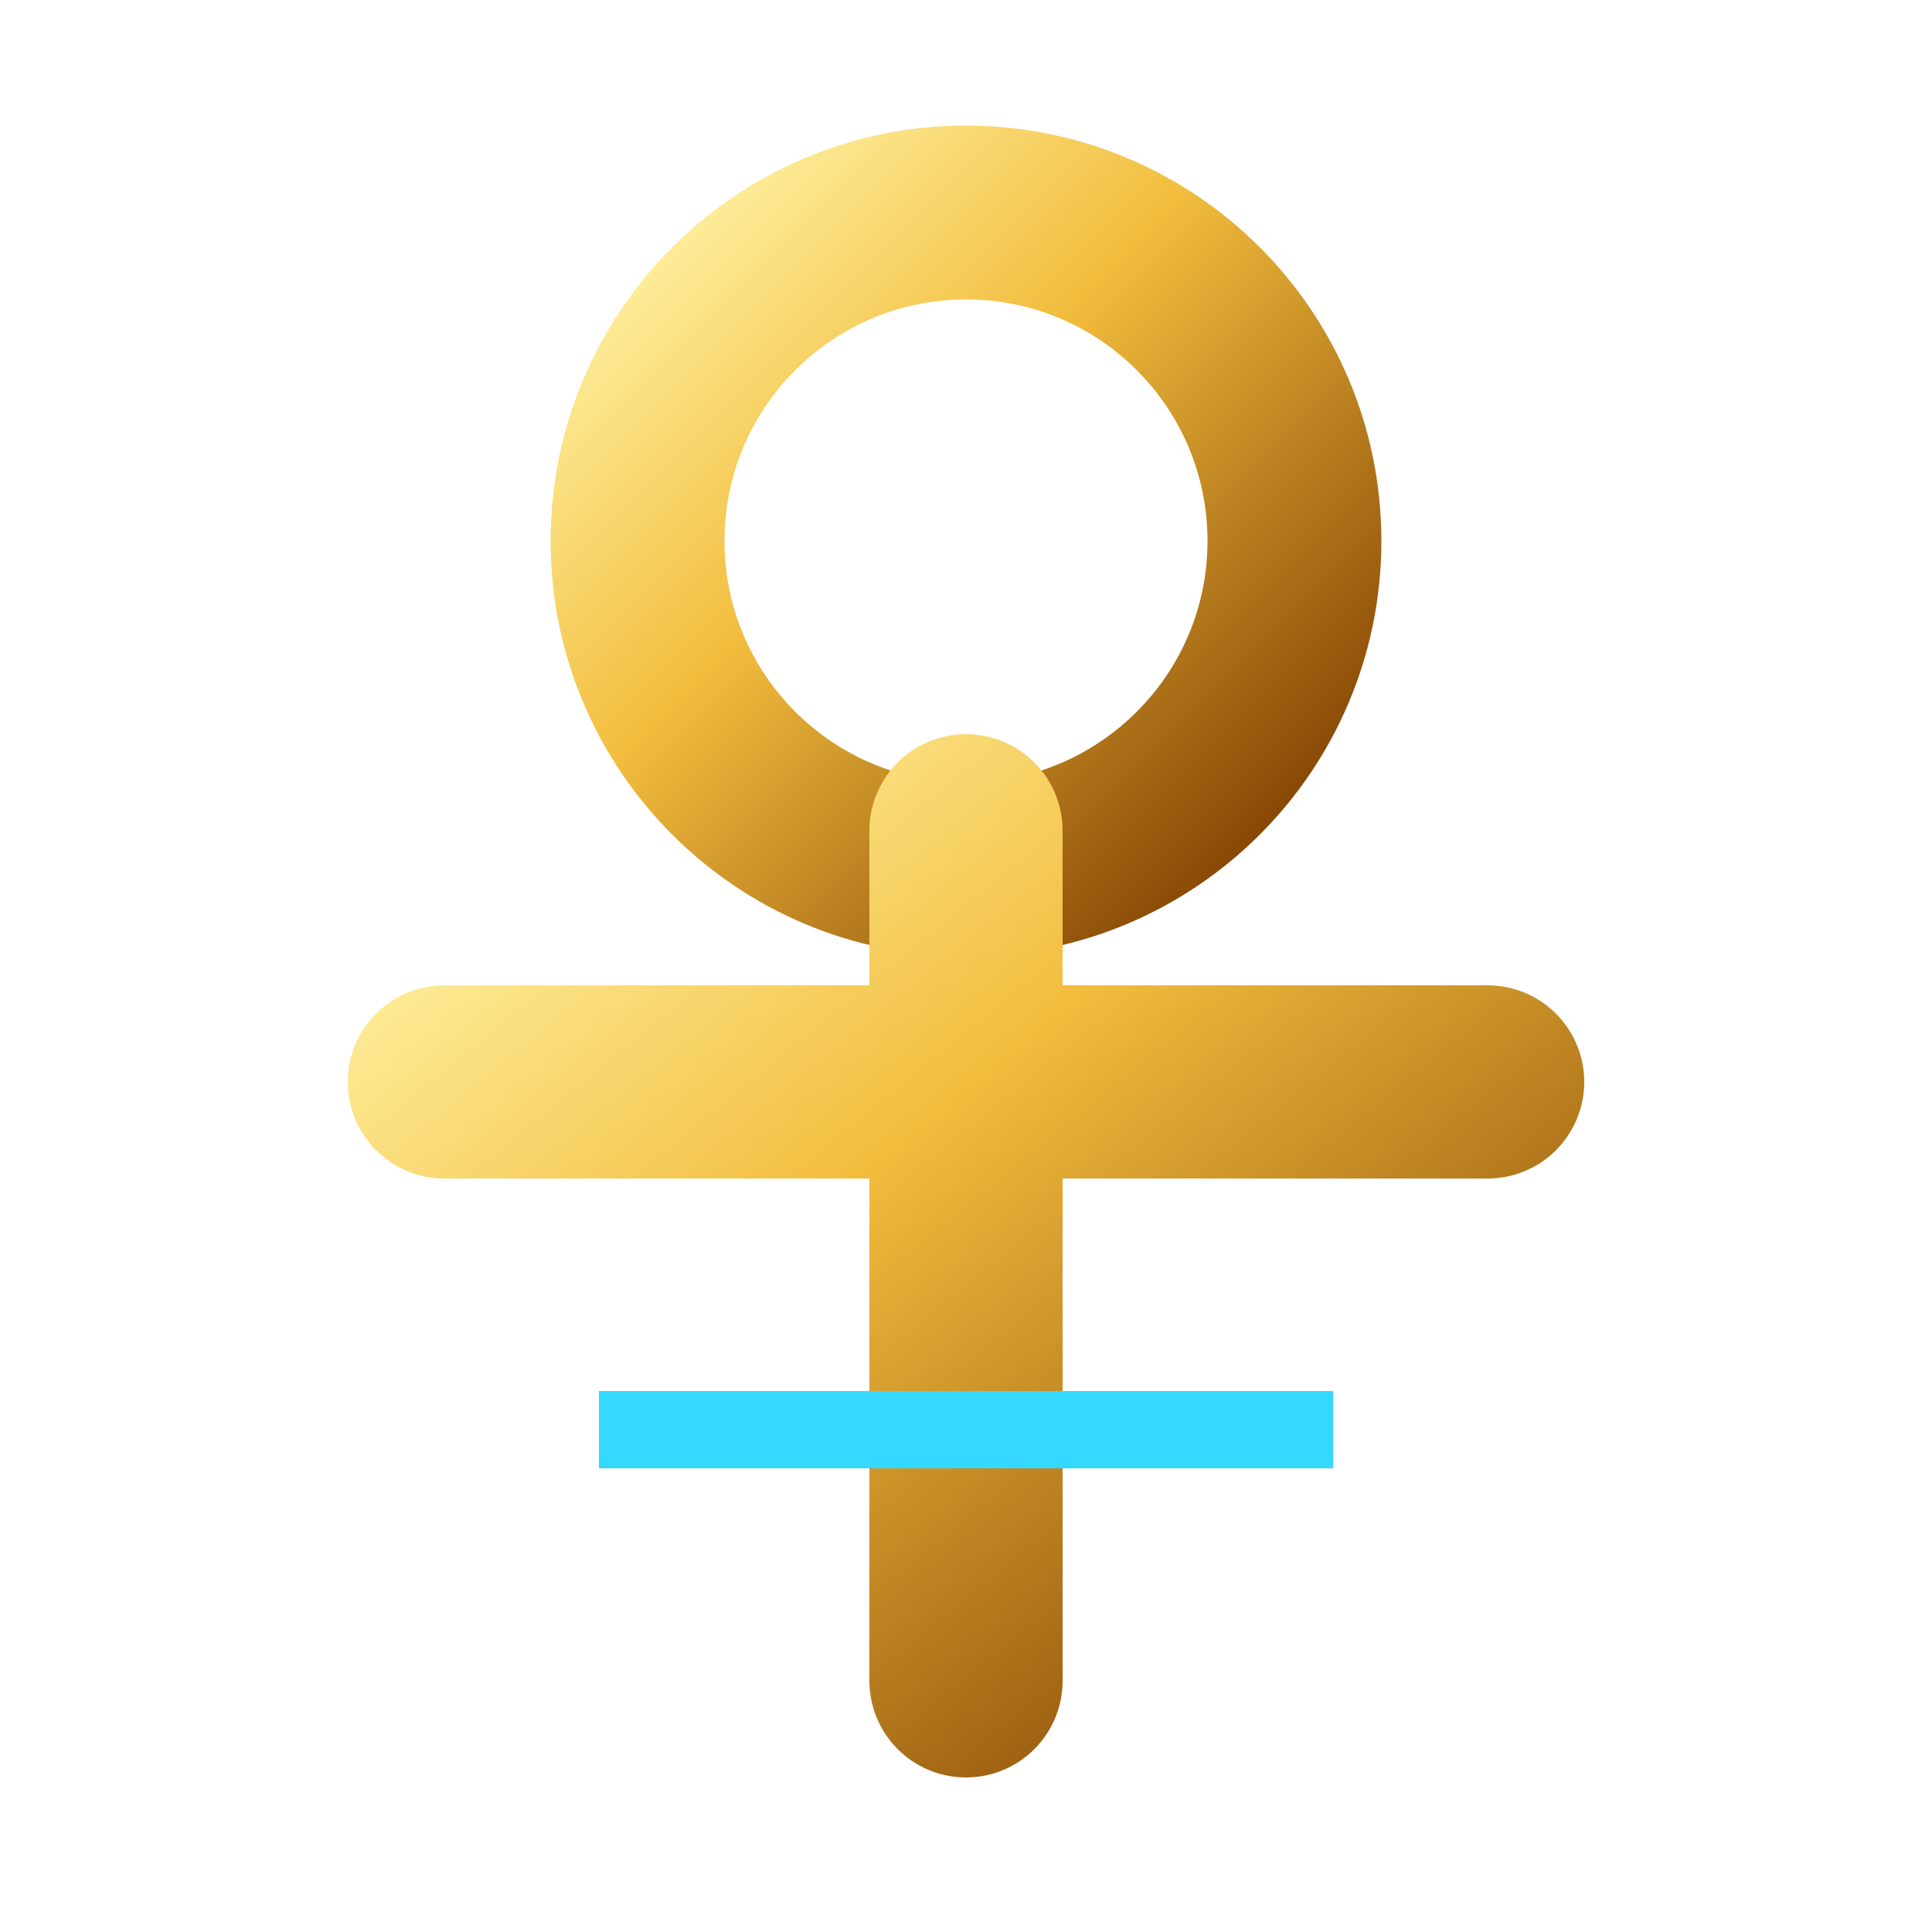
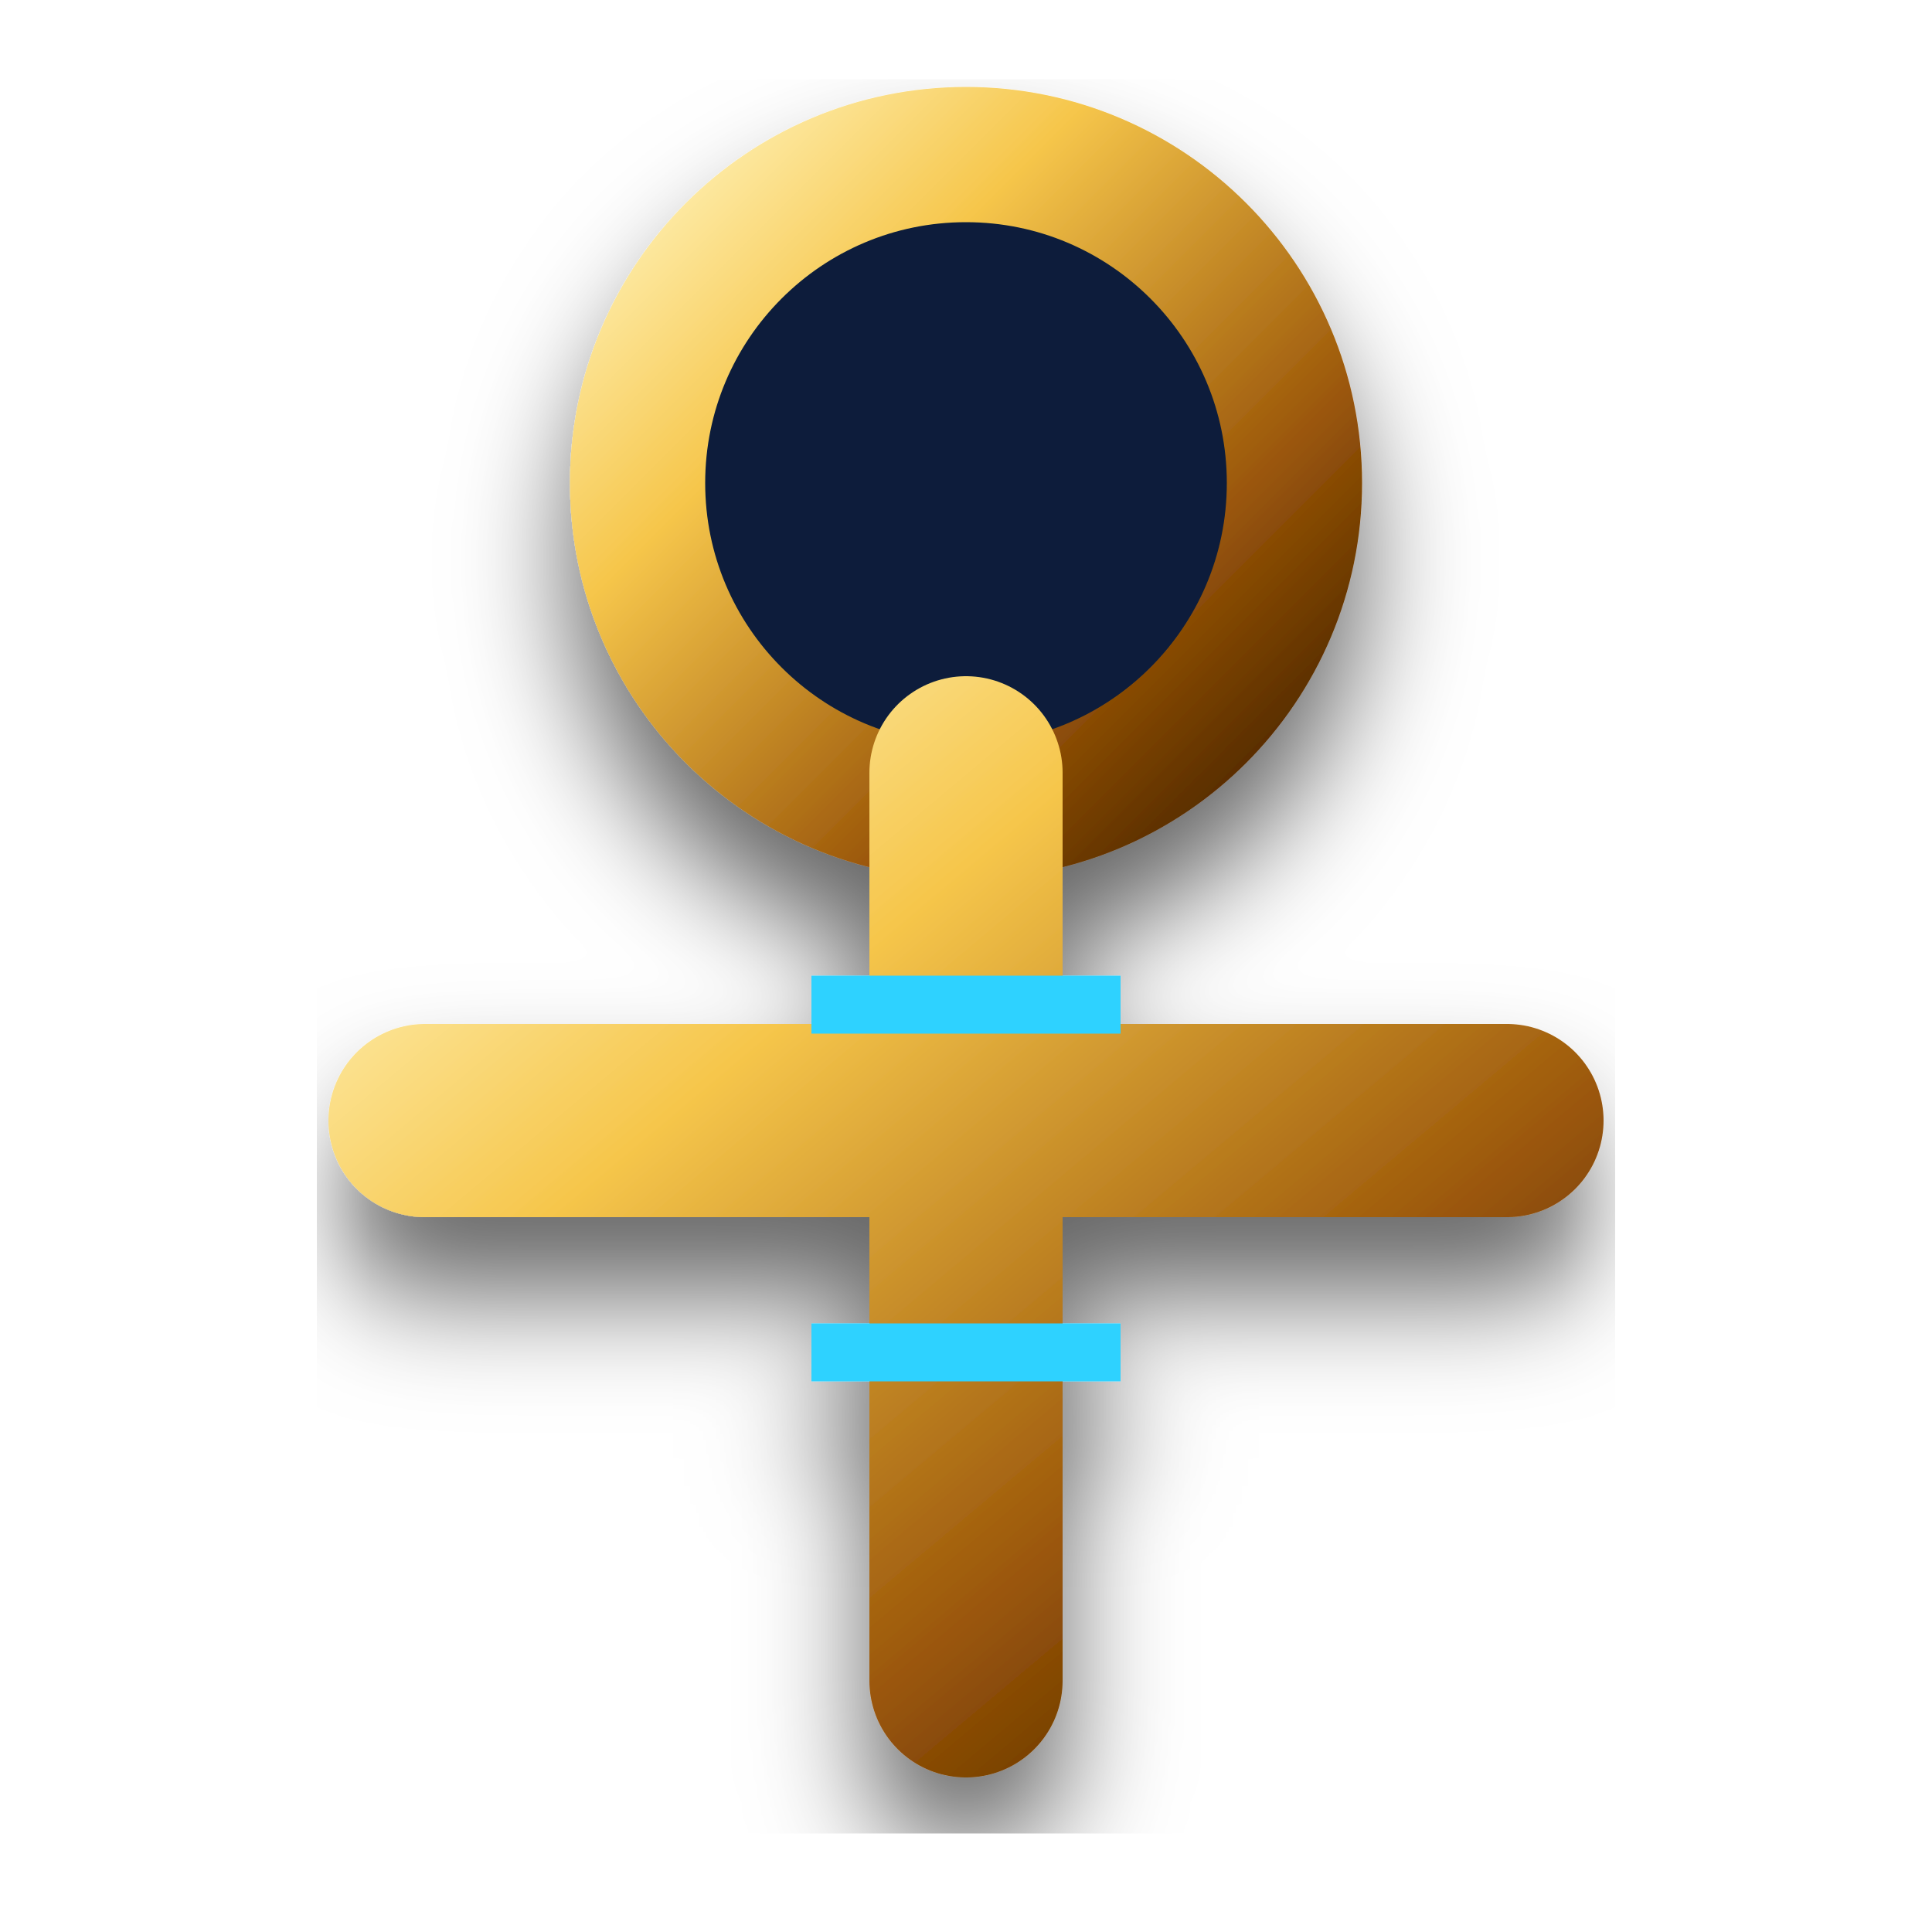
<svg xmlns="http://www.w3.org/2000/svg" viewBox="0 0 100 100">
  <defs>
-     <linearGradient id="g" x1="0" y1="0" x2="1" y2="1">
-       <stop stop-color="#fff3a6" />
-       <stop offset=".4" stop-color="#f2bd3d" />
-       <stop offset="1" stop-color="#7e3d00" />
+     <linearGradient id="gold" x1="0" y1="0" x2="1" y2="1">
+       <stop stop-color="#fff3ba" />
+       <stop offset=".3" stop-color="#f6c64b" />
+       <stop offset=".72" stop-color="#9a5608" />
+       <stop offset="1" stop-color="#432000" />
    </linearGradient>
-     <linearGradient id="b">
-       <stop stop-color="#b8f7ff" />
-       <stop offset=".45" stop-color="#2cb8e6" />
-       <stop offset="1" stop-color="#173c98" />
+     <linearGradient id="blue" x1="0" y1="0" x2="1" y2="1">
+       <stop stop-color="#d7fbff" />
+       <stop offset=".35" stop-color="#2ba7df" />
+       <stop offset=".8" stop-color="#0a3d80" />
+       <stop offset="1" stop-color="#04182f" />
    </linearGradient>
-     <linearGradient id="p">
-       <stop stop-color="#e5a5ff" />
-       <stop offset=".5" stop-color="#7838c7" />
-       <stop offset="1" stop-color="#250b54" />
+     <linearGradient id="gem" x1="0" y1="0" x2="1" y2="1">
+       <stop stop-color="#fff7d5" />
+       <stop offset=".35" stop-color="#f05a39" />
+       <stop offset=".75" stop-color="#8d0c24" />
+       <stop offset="1" stop-color="#3b0712" />
    </linearGradient>
+     <filter id="sh">
+       <feDropShadow dx="0" dy="4" stdDeviation="3" flood-color="#000" flood-opacity=".6" />
+     </filter>
  </defs>
-   <circle cx="50" cy="28" r="17" fill="none" stroke="url(#g)" stroke-width="9" />
-   <path d="M50 43V87M23 56H77" stroke="url(#g)" stroke-width="10" stroke-linecap="round" />
-   <path d="M31 74H69" stroke="#35d9ff" stroke-width="4" />
+   <g filter="url(#sh)">
+     <circle cx="50" cy="25" r="17" fill="#0a1e3b" stroke="url(#gold)" stroke-width="7" />
+     <path d="M50 40V87M22 58H78" stroke="url(#gold)" stroke-width="10" stroke-linecap="round" />
+     <path d="M42 52H58M42 70H58" stroke="#2fd2ff" stroke-width="3" />
+   </g>
</svg>
